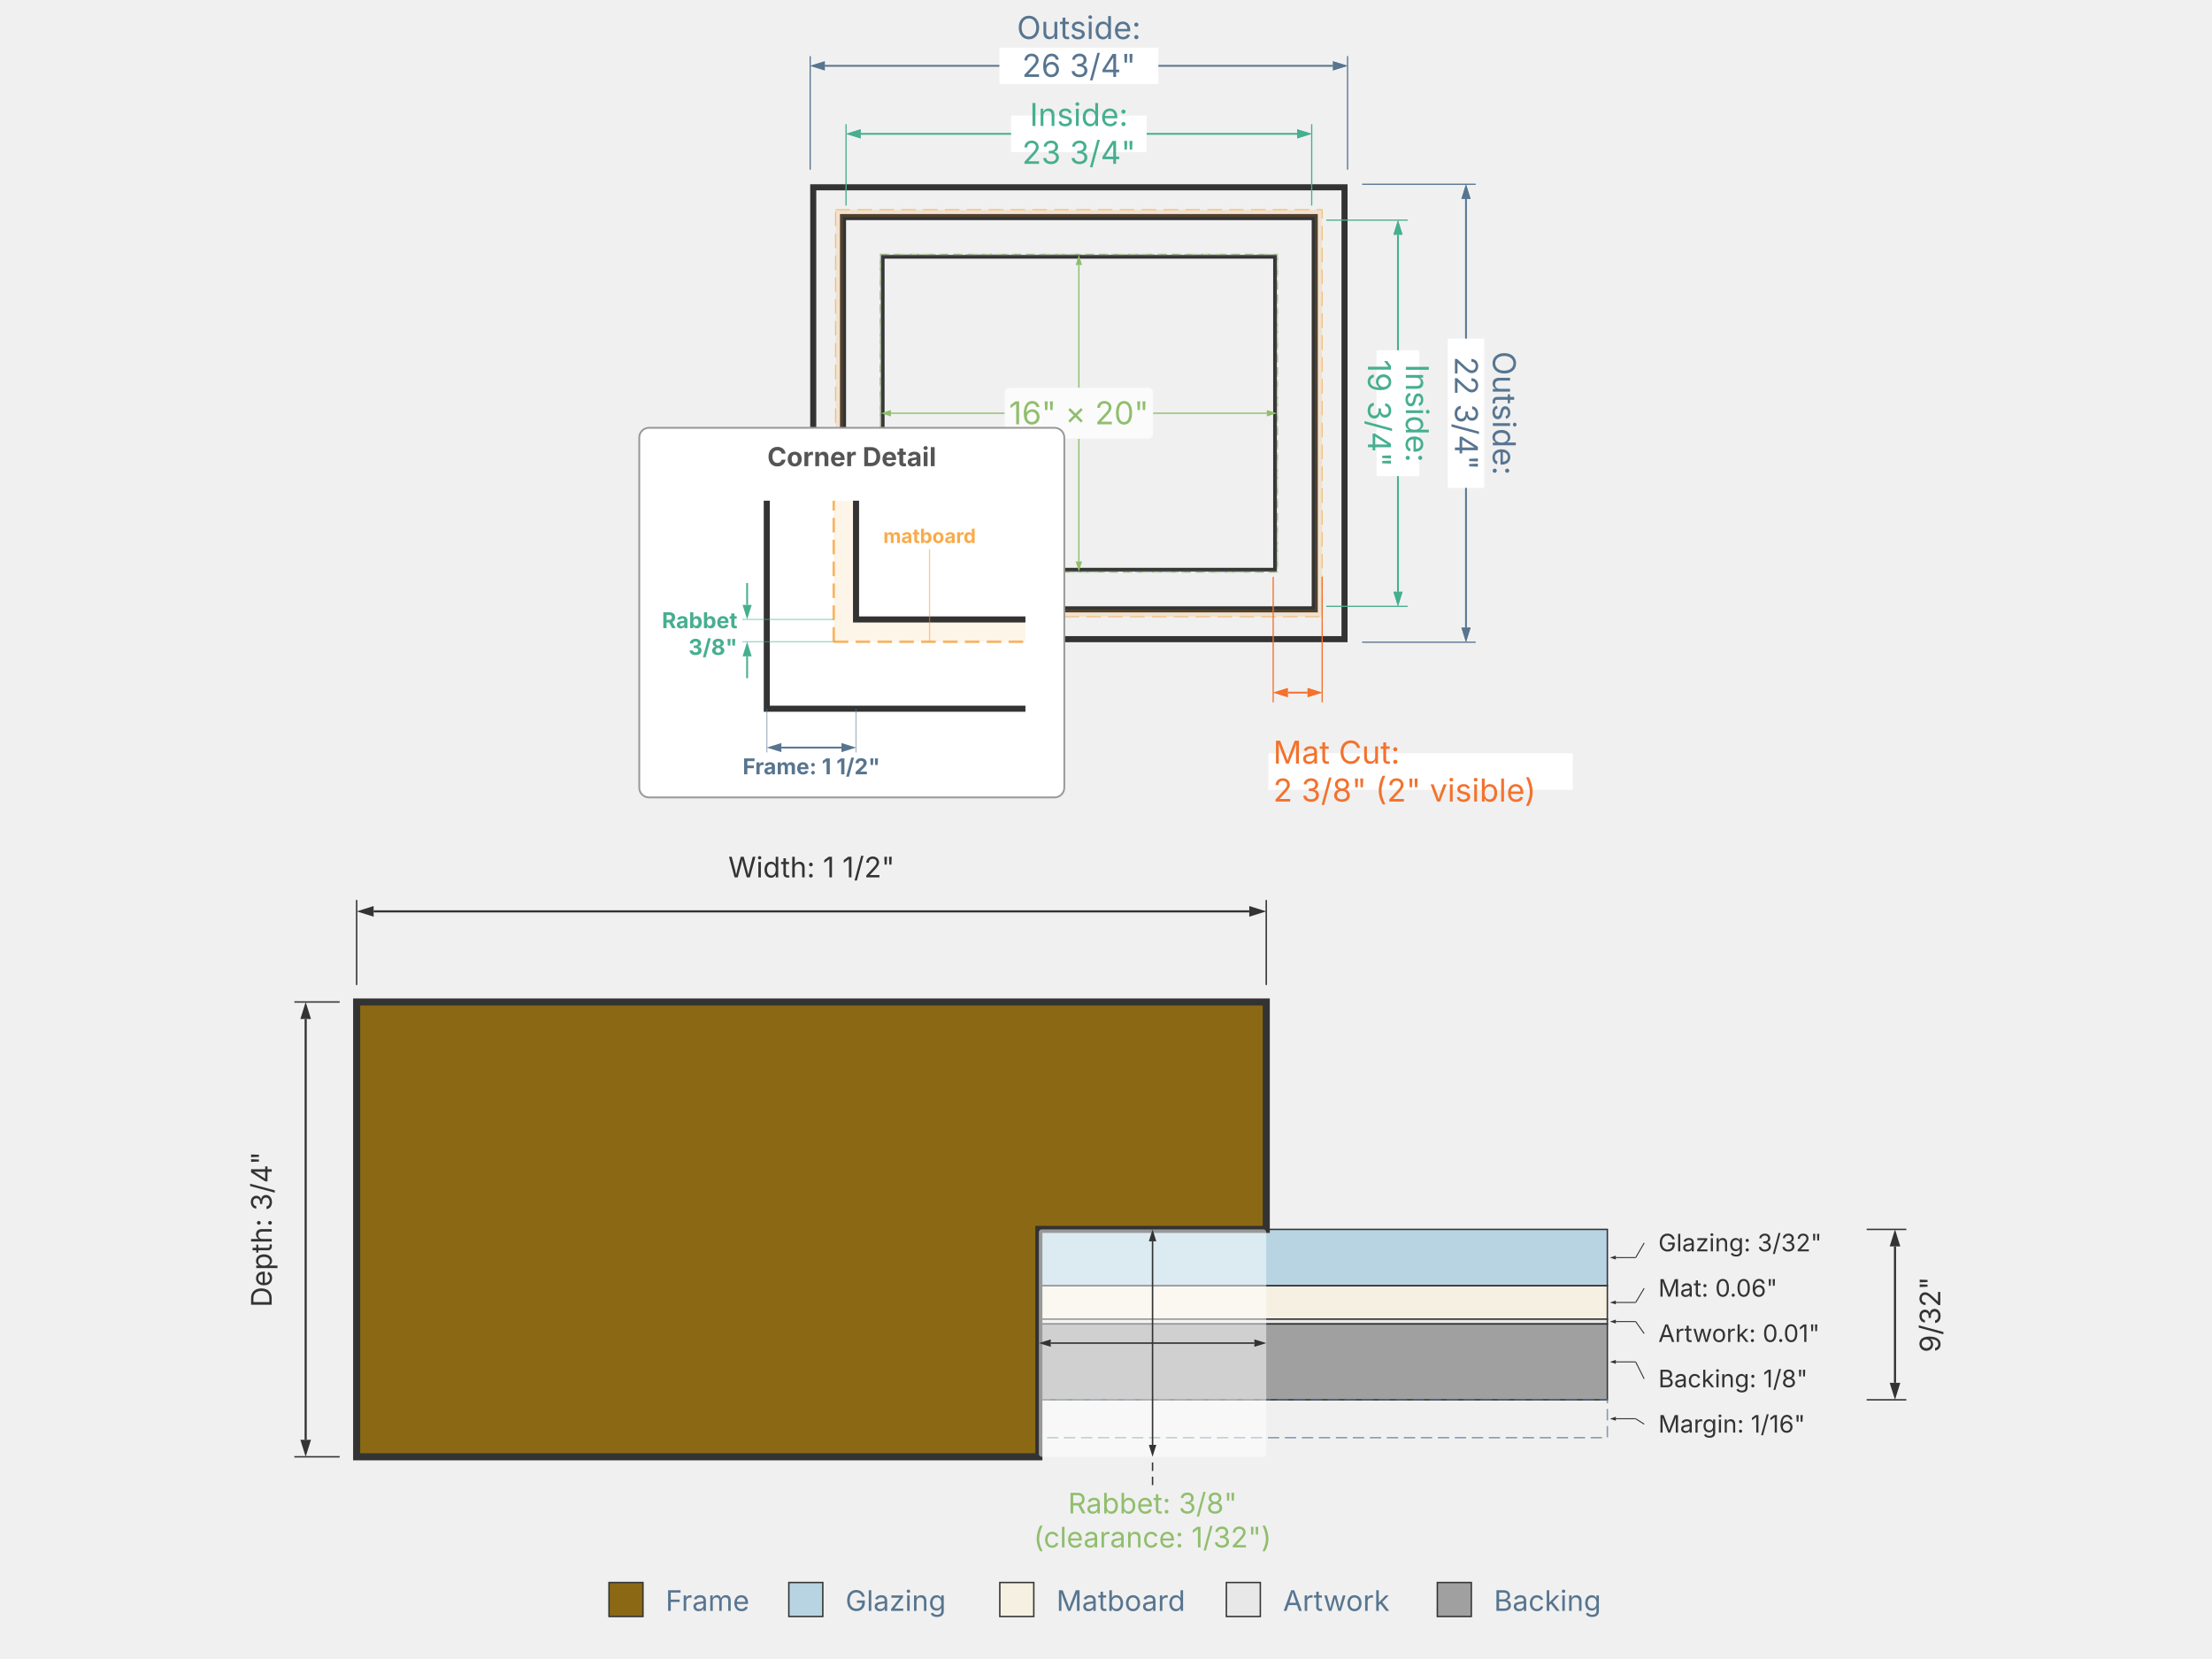
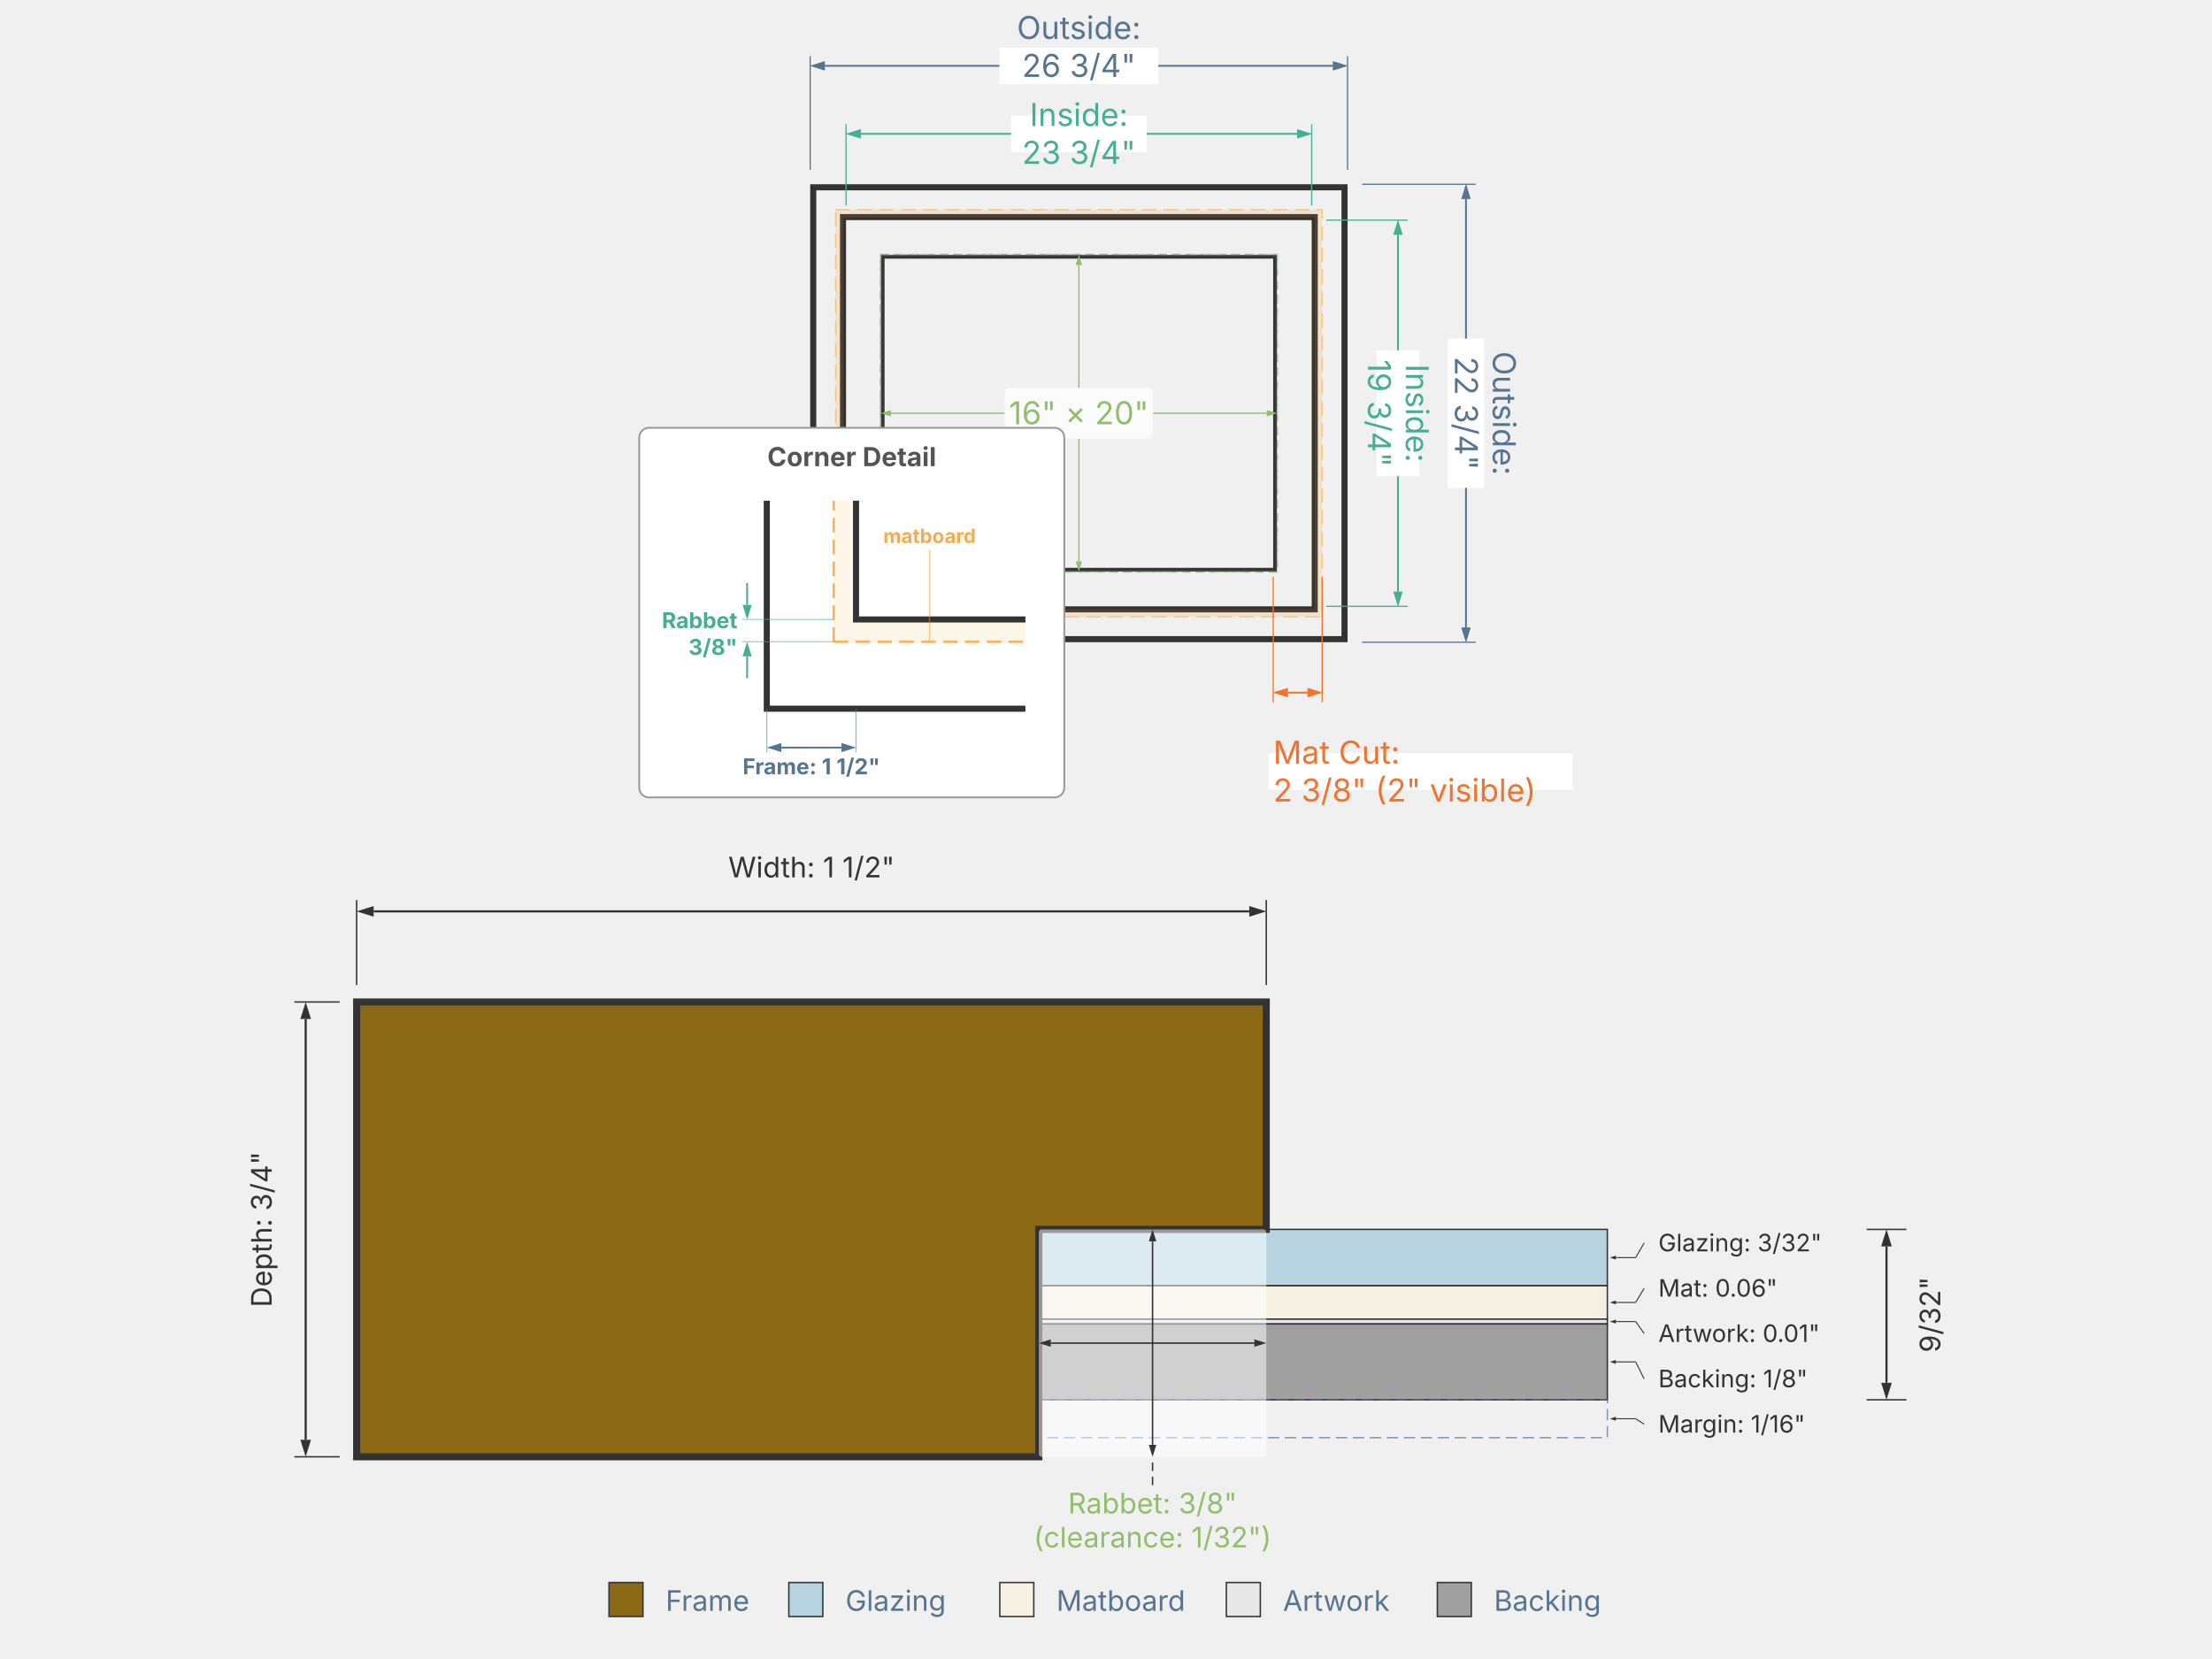
<svg xmlns="http://www.w3.org/2000/svg" viewBox="0 0 800.00 600.00">
  <g id="plan-view" transform="translate(38.75, 5.36) scale(0.8786)">
    <g id="geometry">
      <rect x="290.65" y="71.00" width="218.70" height="186.00" stroke="#333333" stroke-width="2.5" fill="none" />
      <rect x="302.91" y="83.26" width="194.18" height="161.47" stroke="#333333" stroke-width="2.5" fill="none" />
      <rect x="319.26" y="99.62" width="161.47" height="128.77" stroke="#333333" stroke-width="1.5" fill="none" />
      <rect x="318.24" y="98.59" width="163.52" height="130.81" stroke="#90be6d" stroke-width="0.5" stroke-dasharray="4,2" fill="none" opacity="0.6" />
    </g>
    <g id="rabbet-overlap">
      <path d="M299.85,80.20 h200.31 v167.60 h-200.31 Z M302.91,83.26 v161.47 h194.18 v-161.47 Z" fill="#f8961e" fill-opacity="0.15" fill-rule="evenodd" stroke="none" />
    </g>
    <g id="content-boundary">
      <rect x="299.85" y="80.20" width="200.31" height="167.60" stroke="#f8961e" stroke-width="0.5" stroke-dasharray="6,3" fill="none" opacity="0.5" />
    </g>
    <g id="mat-overlap">
      <path d="M318.24,98.59 h163.52 v130.81 h-163.52 Z M319.26,99.62 v128.77 h161.47 v-128.77 Z" fill="#888888" fill-opacity="0.12" fill-rule="evenodd" stroke="none" />
      <rect x="318.24" y="98.59" width="163.52" height="130.81" fill="none" stroke="#888888" stroke-width="0.40" stroke-dasharray="3,2" stroke-opacity="0.4" />
    </g>
    <g id="dimensions">
      <g class="dimension">
        <line x1="304.16" y1="78.51" x2="304.16" y2="45.00" stroke="#46af8f" stroke-width="0.5" />
        <line x1="495.84" y1="78.51" x2="495.84" y2="45.00" stroke="#46af8f" stroke-width="0.5" />
        <polygon points="304.16,49.00 310.16,50.88 310.16,47.12" fill="#46af8f" data-arrow="true" />
        <line x1="310.16" y1="49.00" x2="489.84" y2="49.00" stroke="#46af8f" stroke-width="0.75" />
        <polygon points="495.84,49.00 489.84,47.12 489.84,50.88" fill="#46af8f" data-arrow="true" />
        <rect x="372.10" y="41.50" width="55.80" height="15.00" fill="#FFFFFF" stroke="none" />
        <polygon points="304.16,49.00 310.16,50.88 310.16,47.12" fill="#46af8f" data-arrow="true" />
        <polygon points="495.84,49.00 489.84,47.12 489.84,50.88" fill="#46af8f" data-arrow="true" />
      </g>
      <g class="dimension">
        <line x1="289.40" y1="63.75" x2="289.40" y2="17.00" stroke="#577590" stroke-width="0.5" />
        <line x1="510.60" y1="63.75" x2="510.60" y2="17.00" stroke="#577590" stroke-width="0.5" />
        <polygon points="289.40,21.00 295.40,22.88 295.40,19.12" fill="#577590" data-arrow="true" />
        <line x1="295.40" y1="21.00" x2="504.60" y2="21.00" stroke="#577590" stroke-width="0.75" />
        <polygon points="510.60,21.00 504.60,19.12 504.60,22.88" fill="#577590" data-arrow="true" />
        <rect x="367.28" y="13.50" width="65.44" height="15.00" fill="#FFFFFF" stroke="none" />
        <polygon points="289.40,21.00 295.40,22.88 295.40,19.12" fill="#577590" data-arrow="true" />
        <polygon points="510.60,21.00 504.60,19.12 504.60,22.88" fill="#577590" data-arrow="true" />
      </g>
      <g class="dimension">
        <line x1="501.84" y1="84.51" x2="535.35" y2="84.51" stroke="#46af8f" stroke-width="0.5" />
        <line x1="501.84" y1="243.49" x2="535.35" y2="243.49" stroke="#46af8f" stroke-width="0.5" />
        <polygon points="531.35,84.51 529.48,90.51 533.23,90.51" fill="#46af8f" data-arrow="true" />
        <line x1="531.35" y1="90.51" x2="531.35" y2="237.49" stroke="#46af8f" stroke-width="0.75" />
        <polygon points="531.35,243.49 533.23,237.49 529.48,237.49" fill="#46af8f" data-arrow="true" />
        <rect x="522.55" y="138.10" width="17.60" height="51.80" fill="#FFFFFF" stroke="none" />
        <polygon points="531.35,84.51 529.48,90.51 533.23,90.51" fill="#46af8f" data-arrow="true" />
        <polygon points="531.35,243.49 533.23,237.49 529.48,237.49" fill="#46af8f" data-arrow="true" />
      </g>
      <g class="dimension">
        <line x1="516.60" y1="69.75" x2="563.35" y2="69.75" stroke="#577590" stroke-width="0.5" />
        <line x1="516.60" y1="258.25" x2="563.35" y2="258.25" stroke="#577590" stroke-width="0.5" />
        <polygon points="559.35,69.75 557.48,75.75 561.23,75.75" fill="#577590" data-arrow="true" />
        <line x1="559.35" y1="75.75" x2="559.35" y2="252.25" stroke="#577590" stroke-width="0.75" />
        <polygon points="559.35,258.25 561.23,252.25 557.48,252.25" fill="#577590" data-arrow="true" />
        <rect x="551.85" y="133.28" width="15.00" height="61.44" fill="#FFFFFF" stroke="none" />
        <polygon points="559.35,69.75 557.48,75.75 561.23,75.75" fill="#577590" data-arrow="true" />
        <polygon points="559.35,258.25 561.23,252.25 557.48,252.25" fill="#577590" data-arrow="true" />
      </g>
      <text transform="translate(400.00, 45.75)" fill="#46af8f" font-family="Inter, system-ui, -apple-system, sans-serif" font-size="13px" text-anchor="middle">Inside:</text>
      <text transform="translate(400.00, 61.35)" fill="#46af8f" font-family="Inter, system-ui, -apple-system, sans-serif" font-size="13px" text-anchor="middle">23 3/4"</text>
      <text transform="translate(400.00, 9.95)" fill="#577590" font-family="Inter, system-ui, -apple-system, sans-serif" font-size="13px" text-anchor="middle">Outside:</text>
      <text transform="translate(400.00, 25.55)" fill="#577590" font-family="Inter, system-ui, -apple-system, sans-serif" font-size="13px" text-anchor="middle">26 3/4"</text>
      <text transform="rotate(90 539.15 164.00)" x="539.15" y="168.55" fill="#46af8f" font-family="Inter, system-ui, -apple-system, sans-serif" font-size="13px" text-anchor="middle">Inside:</text>
      <text transform="rotate(90 523.55 164.00)" x="523.55" y="168.55" fill="#46af8f" font-family="Inter, system-ui, -apple-system, sans-serif" font-size="13px" text-anchor="middle">19 3/4"</text>
      <text transform="rotate(90 574.95 164.00)" x="574.95" y="168.55" fill="#577590" font-family="Inter, system-ui, -apple-system, sans-serif" font-size="13px" text-anchor="middle">Outside:</text>
      <text transform="rotate(90 559.35 164.00)" x="559.35" y="168.55" fill="#577590" font-family="Inter, system-ui, -apple-system, sans-serif" font-size="13px" text-anchor="middle">22 3/4"</text>
    </g>
    <g id="artwork-indicator">
      <polygon points="318.44,164.00 322.64,165.31 322.64,162.69" fill="#90be6d" data-arrow="true" />
      <line x1="322.64" y1="164.00" x2="369.48" y2="164.00" stroke="#90be6d" stroke-width="0.525" />
      <line x1="430.52" y1="164.00" x2="477.36" y2="164.00" stroke="#90be6d" stroke-width="0.525" />
      <polygon points="481.56,164.00 477.36,162.69 477.36,165.31" fill="#90be6d" data-arrow="true" />
      <polygon points="400.00,98.79 398.69,102.99 401.31,102.99" fill="#90be6d" data-arrow="true" />
      <line x1="400.00" y1="102.99" x2="400.00" y2="153.55" stroke="#90be6d" stroke-width="0.525" />
      <line x1="400.00" y1="174.45" x2="400.00" y2="225.01" stroke="#90be6d" stroke-width="0.525" />
      <polygon points="400.00,229.21 401.31,225.01 398.69,225.01" fill="#90be6d" data-arrow="true" />
      <rect x="369.48" y="153.55" width="61.04" height="20.90" fill="#FFFFFF" fill-opacity="0.75" stroke="none" rx="2" />
      <text transform="translate(400.00, 168.55)" fill="#90be6d" font-family="Inter, system-ui, -apple-system, sans-serif" font-size="13.00px" text-anchor="middle">16" × 20"</text>
    </g>
    <g id="mat-cut-geom">
      <g class="dimension">
        <line x1="479.99" y1="231.38" x2="479.99" y2="283.00" stroke="#f3722c" stroke-width="0.5" />
        <line x1="500.15" y1="231.38" x2="500.15" y2="283.00" stroke="#f3722c" stroke-width="0.5" />
        <polygon points="479.99,279.00 485.99,280.88 485.99,277.12" fill="#f3722c" data-arrow="true" />
        <line x1="485.99" y1="279.00" x2="494.15" y2="279.00" stroke="#f3722c" stroke-width="0.75" />
        <polygon points="500.15,279.00 494.15,277.12 494.15,280.88" fill="#f3722c" data-arrow="true" />
        <rect x="477.99" y="304.00" width="125.30" height="15.00" fill="#FFFFFF" stroke="none" />
        <polygon points="479.99,279.00 485.99,280.88 485.99,277.12" fill="#f3722c" data-arrow="true" />
        <polygon points="500.15,279.00 494.15,277.12 494.15,280.88" fill="#f3722c" data-arrow="true" />
      </g>
    </g>
    <g id="corner-detail">
      <defs>
        <clipPath id="corner-detail-clip">
          <rect x="223.04" y="194.00" width="166.96" height="124.14" />
        </clipPath>
      </defs>
      <rect x="219.04" y="170.00" width="174.96" height="152.14" fill="#FFFFFF" stroke="#999" stroke-width="0.75" rx="4" />
      <text transform="translate(306.52, 185.80)" fill="#555" font-family="Inter, system-ui, -apple-system, sans-serif" font-size="10.8" font-weight="bold" text-anchor="middle">Corner Detail</text>
      <g clip-path="url(#corner-detail-clip)">
        <path d="M299.08,200.00 V258.07 H378.00 V248.89 H308.27 V200.00 H299.08 Z" fill="#f8961e" fill-opacity="0.10" stroke="none" />
        <line x1="299.08" y1="258.07" x2="378.00" y2="258.07" stroke="#f8961e" stroke-width="1" stroke-dasharray="6,3" opacity="0.7" />
        <line x1="299.08" y1="258.07" x2="299.08" y2="200.00" stroke="#f8961e" stroke-width="1" stroke-dasharray="6,3" opacity="0.7" />
        <polyline points="271.53,200.00 271.53,285.63 378.00,285.63" fill="none" stroke="#333333" stroke-width="2.5" stroke-linejoin="miter" />
        <polyline points="308.27,200.00 308.27,248.89 378.00,248.89" fill="none" stroke="#333333" stroke-width="2.5" stroke-linejoin="miter" />
      </g>
      <defs>
        <clipPath id="corner-detail-annot-clip">
          <rect x="221.04" y="172.00" width="170.96" height="148.14" />
        </clipPath>
      </defs>
      <g clip-path="url(#corner-detail-annot-clip)">
        <line x1="271.53" y1="285.63" x2="271.53" y2="303.63" stroke="#577590" stroke-width="0.5" opacity="0.5" />
        <line x1="308.27" y1="285.63" x2="308.27" y2="303.63" stroke="#577590" stroke-width="0.5" opacity="0.5" />
        <polygon points="271.53,301.63 277.53,303.50 277.53,299.75" fill="#577590" data-arrow="true" />
        <line x1="277.53" y1="301.63" x2="302.27" y2="301.63" stroke="#577590" stroke-width="0.75" />
        <polygon points="308.27,301.63 302.27,299.75 302.27,303.50" fill="#577590" data-arrow="true" />
        <text transform="translate(289.90, 312.63)" font-family="Inter, system-ui, -apple-system, sans-serif" font-size="9.0px" fill="#577590" font-weight="bold" text-anchor="middle">Frame: 1 1/2"</text>
        <line x1="299.08" y1="248.89" x2="261.44" y2="248.89" stroke="#46af8f" stroke-width="0.5" opacity="0.5" />
        <line x1="299.08" y1="258.07" x2="261.44" y2="258.07" stroke="#46af8f" stroke-width="0.5" opacity="0.5" />
        <line x1="263.44" y1="233.89" x2="263.44" y2="242.89" stroke="#46af8f" stroke-width="0.75" />
        <polygon points="263.44,248.89 265.32,242.89 261.57,242.89" fill="#46af8f" data-arrow="true" />
        <line x1="263.44" y1="273.07" x2="263.44" y2="264.07" stroke="#46af8f" stroke-width="0.75" />
        <polygon points="263.44,258.07 261.57,264.07 265.32,264.07" fill="#46af8f" data-arrow="true" />
        <text transform="translate(259.44, 252.48)" font-family="Inter, system-ui, -apple-system, sans-serif" font-size="9.0px" fill="#46af8f" text-anchor="end" font-weight="bold">Rabbet</text>
        <text transform="translate(259.44, 263.48)" font-family="Inter, system-ui, -apple-system, sans-serif" font-size="9.0px" fill="#46af8f" text-anchor="end" font-weight="bold">3/8"</text>
        <line x1="338.54" y1="258.07" x2="338.54" y2="218.64" stroke="#f8961e" stroke-width="0.5" opacity="0.5" />
        <rect x="316.94" y="210.35" width="43.21" height="9.72" fill="#FFFFFF" stroke="none" rx="1" />
        <text transform="translate(338.54, 217.42)" fill="#f8961e" font-family="Inter, system-ui, -apple-system, sans-serif" font-size="8.1" text-anchor="middle" font-weight="bold" opacity="0.8">matboard</text>
      </g>
    </g>
    <g id="mat-cut-labels">
      <text transform="translate(479.99, 308.25)" fill="#f3722c" font-family="Inter, system-ui, -apple-system, sans-serif" font-size="13px" text-anchor="start">Mat Cut:</text>
      <text transform="translate(479.99, 323.85)" fill="#f3722c" font-family="Inter, system-ui, -apple-system, sans-serif" font-size="13px" text-anchor="start">2 3/8" (2" visible)</text>
    </g>
  </g>
  <g id="section-view" transform="translate(-9.68, 310.15) scale(1.0242)">
    <g id="section-content" transform="translate(2.50, 0)">
      <g id="section-geometry">
        <rect x="373.79" y="131.30" width="200.75" height="19.91" stroke="#333333" stroke-width="0.5" fill="#B8D4E3" />
        <rect x="373.79" y="151.21" width="200.75" height="11.78" stroke="#333333" stroke-width="0.5" fill="#F5F0E1" />
        <rect x="373.79" y="162.99" width="200.75" height="1.71" stroke="#333333" stroke-width="0.5" fill="#E8E8E8" />
        <rect x="373.79" y="164.70" width="200.75" height="26.77" stroke="#333333" stroke-width="0.5" fill="#A0A0A0" />
        <rect x="373.79" y="191.47" width="200.75" height="13.38" stroke="#577590" stroke-width="0.5" stroke-dasharray="4,2" fill="none" opacity="0.7" />
        <polygon points="132.89,51.00 454.09,51.00 454.09,131.30 373.79,131.30 373.79,211.60 132.89,211.60" stroke="#333333" stroke-width="2.5" fill="#8B6914" />
      </g>
      <g id="section-dimensions">
        <line x1="126.89" y1="51.00" x2="110.89" y2="51.00" stroke="#333333" stroke-width="0.5" />
        <line x1="126.89" y1="211.60" x2="110.89" y2="211.60" stroke="#333333" stroke-width="0.5" />
        <polygon points="114.89,51.00 113.02,57.00 116.77,57.00" fill="#333333" data-arrow="true" />
        <line x1="114.89" y1="57.00" x2="114.89" y2="205.60" stroke="#333333" stroke-width="0.75" />
        <polygon points="114.89,211.60 116.77,205.60 113.02,205.60" fill="#333333" data-arrow="true" />
        <text x="102.89" y="131.30" fill="#333333" font-family="Inter, system-ui, -apple-system, sans-serif" font-size="10px" text-anchor="middle" transform="rotate(-90 102.89 131.30)">Depth: 3/4"</text>
        <line x1="132.89" y1="45.00" x2="132.89" y2="15.00" stroke="#333333" stroke-width="0.5" />
        <line x1="454.09" y1="45.00" x2="454.09" y2="15.00" stroke="#333333" stroke-width="0.5" />
        <polygon points="132.89,19.00 138.89,20.88 138.89,17.12" fill="#333333" data-arrow="true" />
        <line x1="138.89" y1="19.00" x2="448.09" y2="19.00" stroke="#333333" stroke-width="0.75" />
        <polygon points="454.09,19.00 448.09,17.12 448.09,20.88" fill="#333333" data-arrow="true" />
        <text transform="translate(293.49, 7.00)" fill="#333333" font-family="Inter, system-ui, -apple-system, sans-serif" font-size="10px" text-anchor="middle">Width: 1 1/2"</text>
        <rect x="373.79" y="131.30" width="80.30" height="80.30" fill="#FFFFFF" fill-opacity="0.5" stroke="none" rx="1" />
        <polygon points="373.79,171.45 377.99,172.76 377.99,170.14" fill="#333333" data-arrow="true" />
        <line x1="377.99" y1="171.45" x2="449.89" y2="171.45" stroke="#333333" stroke-width="0.525" />
        <polygon points="454.09,171.45 449.89,170.14 449.89,172.76" fill="#333333" data-arrow="true" />
        <polygon points="413.94,131.30 412.63,135.50 415.26,135.50" fill="#333333" data-arrow="true" />
        <line x1="413.94" y1="135.50" x2="413.94" y2="207.40" stroke="#333333" stroke-width="0.525" />
        <polygon points="413.94,211.60 415.26,207.40 412.63,207.40" fill="#333333" data-arrow="true" />
        <polygon points="575.44,141.26 577.54,141.96 577.54,140.56" fill="#333333" data-arrow="true" />
        <line x1="577.54" y1="141.26" x2="584.54" y2="141.26" stroke="#333333" stroke-width="0.35" />
        <line x1="584.54" y1="141.26" x2="587.54" y2="136.08" stroke="#333333" stroke-width="0.35" />
        <text transform="translate(592.54, 139.05)" fill="#333333" font-family="Inter, system-ui, -apple-system, sans-serif" font-size="8.5px">Glazing: 3/32"</text>
        <polygon points="575.44,157.10 577.54,157.80 577.54,156.40" fill="#333333" data-arrow="true" />
        <line x1="577.54" y1="157.10" x2="584.54" y2="157.10" stroke="#333333" stroke-width="0.35" />
        <line x1="584.54" y1="157.10" x2="587.54" y2="152.08" stroke="#333333" stroke-width="0.35" />
        <text transform="translate(592.54, 155.05)" fill="#333333" font-family="Inter, system-ui, -apple-system, sans-serif" font-size="8.5px">Mat: 0.06"</text>
        <polygon points="575.44,163.85 577.54,164.55 577.54,163.15" fill="#333333" data-arrow="true" />
        <line x1="577.54" y1="163.85" x2="584.54" y2="163.85" stroke="#333333" stroke-width="0.35" />
        <line x1="584.54" y1="163.85" x2="587.54" y2="168.08" stroke="#333333" stroke-width="0.35" />
        <text transform="translate(592.54, 171.05)" fill="#333333" font-family="Inter, system-ui, -apple-system, sans-serif" font-size="8.5px">Artwork: 0.01"</text>
        <polygon points="575.44,178.09 577.54,178.79 577.54,177.39" fill="#333333" data-arrow="true" />
        <line x1="577.54" y1="178.09" x2="584.54" y2="178.09" stroke="#333333" stroke-width="0.35" />
        <line x1="584.54" y1="178.09" x2="587.54" y2="184.08" stroke="#333333" stroke-width="0.35" />
        <text transform="translate(592.54, 187.05)" fill="#333333" font-family="Inter, system-ui, -apple-system, sans-serif" font-size="8.5px">Backing: 1/8"</text>
        <polygon points="575.44,198.16 577.54,198.86 577.54,197.46" fill="#333333" data-arrow="true" />
        <line x1="577.54" y1="198.16" x2="584.54" y2="198.16" stroke="#333333" stroke-width="0.35" />
        <line x1="584.54" y1="198.16" x2="587.54" y2="200.08" stroke="#333333" stroke-width="0.35" />
        <text transform="translate(592.54, 203.05)" fill="#333333" font-family="Inter, system-ui, -apple-system, sans-serif" font-size="8.5px">Margin: 1/16"</text>
        <line x1="666.11" y1="131.30" x2="680.11" y2="131.30" stroke="#333333" stroke-width="0.5" />
        <line x1="666.11" y1="191.47" x2="680.11" y2="191.47" stroke="#333333" stroke-width="0.5" />
-         <polygon points="676.11,131.30 674.23,137.30 677.98,137.30" fill="#333333" data-arrow="true" />
-         <line x1="676.11" y1="137.30" x2="676.11" y2="185.47" stroke="#333333" stroke-width="0.75" />
-         <polygon points="676.11,191.47 677.98,185.47 674.23,185.47" fill="#333333" data-arrow="true" />
+         <polygon points="673.11,131.30 671.23,137.30 674.98,137.30" fill="#333333" data-arrow="true" />
+         <line x1="673.11" y1="137.30" x2="673.11" y2="185.47" stroke="#333333" stroke-width="0.75" />
+         <polygon points="673.11,191.47 674.98,185.47 671.23,185.47" fill="#333333" data-arrow="true" />
        <text x="692.11" y="161.39" fill="#333333" font-family="Inter, system-ui, -apple-system, sans-serif" font-size="10px" text-anchor="middle" transform="rotate(-90 692.11 161.39)">9/32"</text>
        <line x1="413.94" y1="213.60" x2="413.94" y2="221.60" stroke="#333333" stroke-width="0.5" stroke-dasharray="3,2" />
        <text transform="translate(413.94, 231.60)" fill="#90be6d" font-family="Inter, system-ui, -apple-system, sans-serif" font-size="10px" text-anchor="middle">Rabbet: 3/8"</text>
        <text transform="translate(413.94, 243.60)" fill="#90be6d" font-family="Inter, system-ui, -apple-system, sans-serif" font-size="10px" text-anchor="middle">(clearance: 1/32")</text>
      </g>
    </g>
    <g id="legend">
      <rect x="224.50" y="256.00" width="12" height="12" fill="#8B6914" stroke="#333333" stroke-width="0.5" />
      <text transform="translate(244.50, 266.00)" fill="#577590" font-family="Inter, system-ui, -apple-system, sans-serif" font-size="10px">Frame</text>
      <rect x="288.00" y="256.00" width="12" height="12" fill="#B8D4E3" stroke="#333333" stroke-width="0.5" />
      <text transform="translate(308.00, 266.00)" fill="#577590" font-family="Inter, system-ui, -apple-system, sans-serif" font-size="10px">Glazing</text>
      <rect x="362.50" y="256.00" width="12" height="12" fill="#F5F0E1" stroke="#333333" stroke-width="0.5" />
      <text transform="translate(382.50, 266.00)" fill="#577590" font-family="Inter, system-ui, -apple-system, sans-serif" font-size="10px">Matboard</text>
      <rect x="442.50" y="256.00" width="12" height="12" fill="#E8E8E8" stroke="#333333" stroke-width="0.5" />
      <text transform="translate(462.50, 266.00)" fill="#577590" font-family="Inter, system-ui, -apple-system, sans-serif" font-size="10px">Artwork</text>
      <rect x="517.00" y="256.00" width="12" height="12" fill="#A0A0A0" stroke="#333333" stroke-width="0.5" />
      <text transform="translate(537.00, 266.00)" fill="#577590" font-family="Inter, system-ui, -apple-system, sans-serif" font-size="10px">Backing</text>
    </g>
  </g>
</svg>
